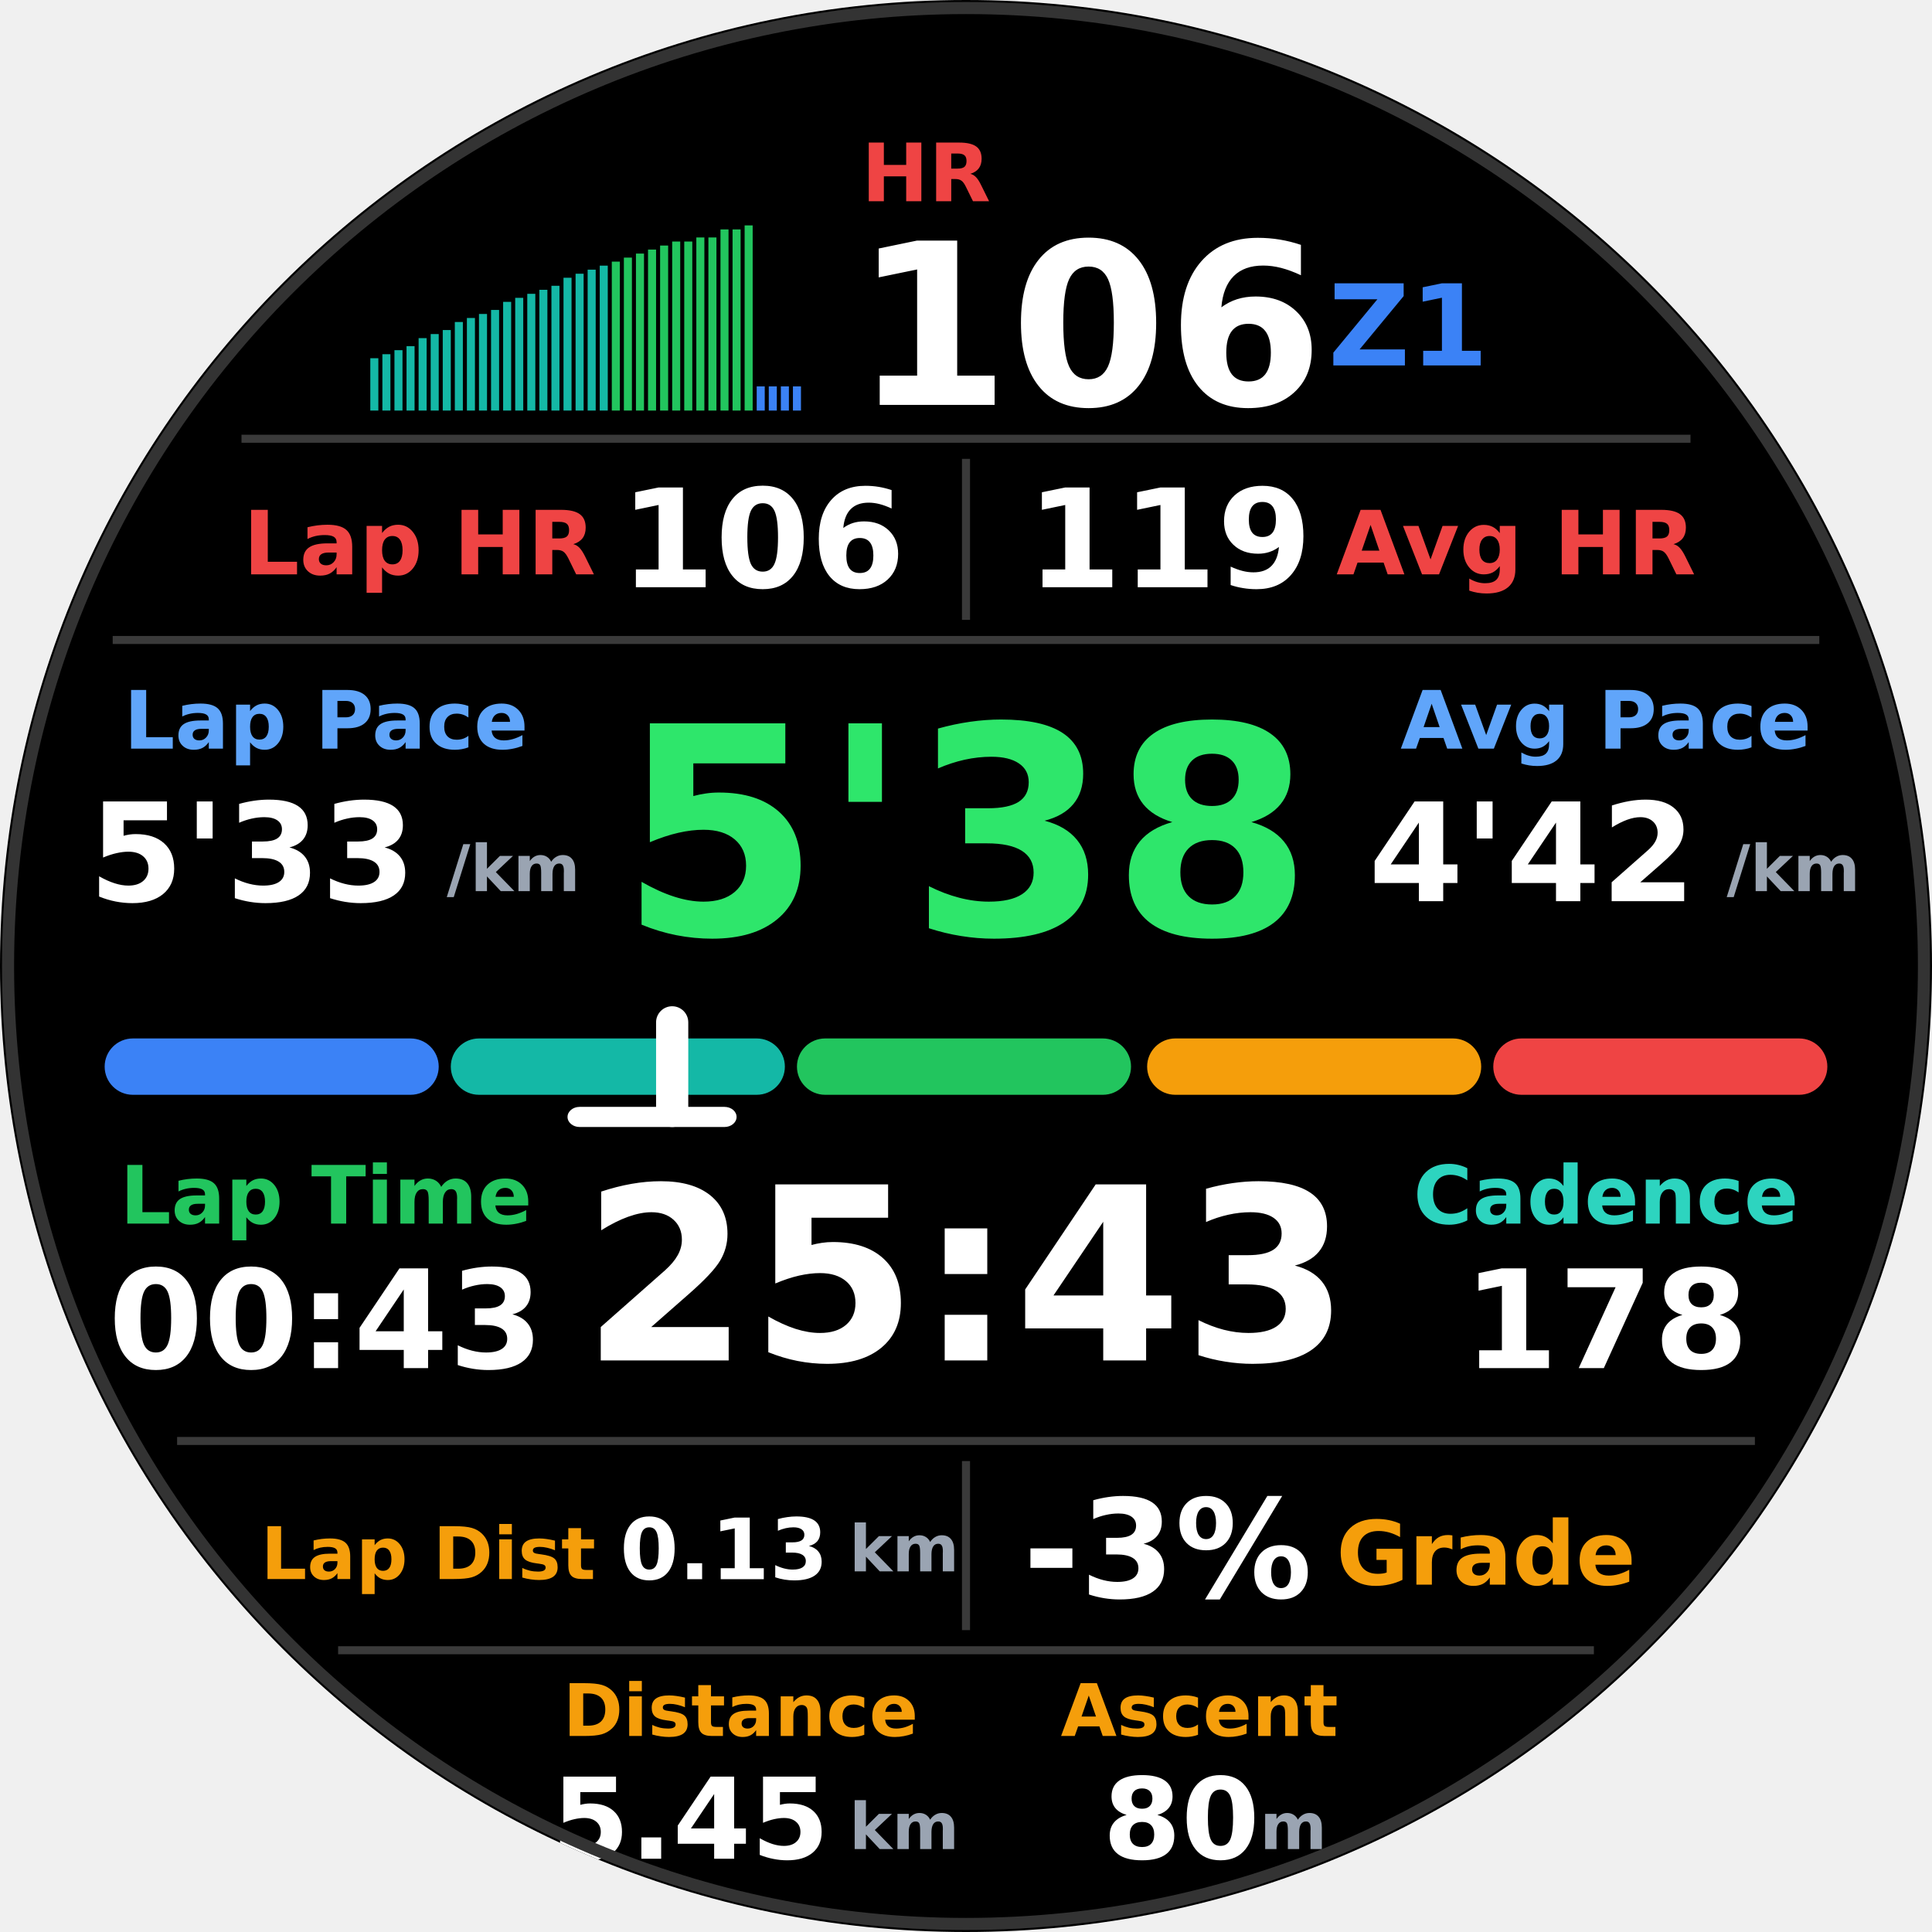
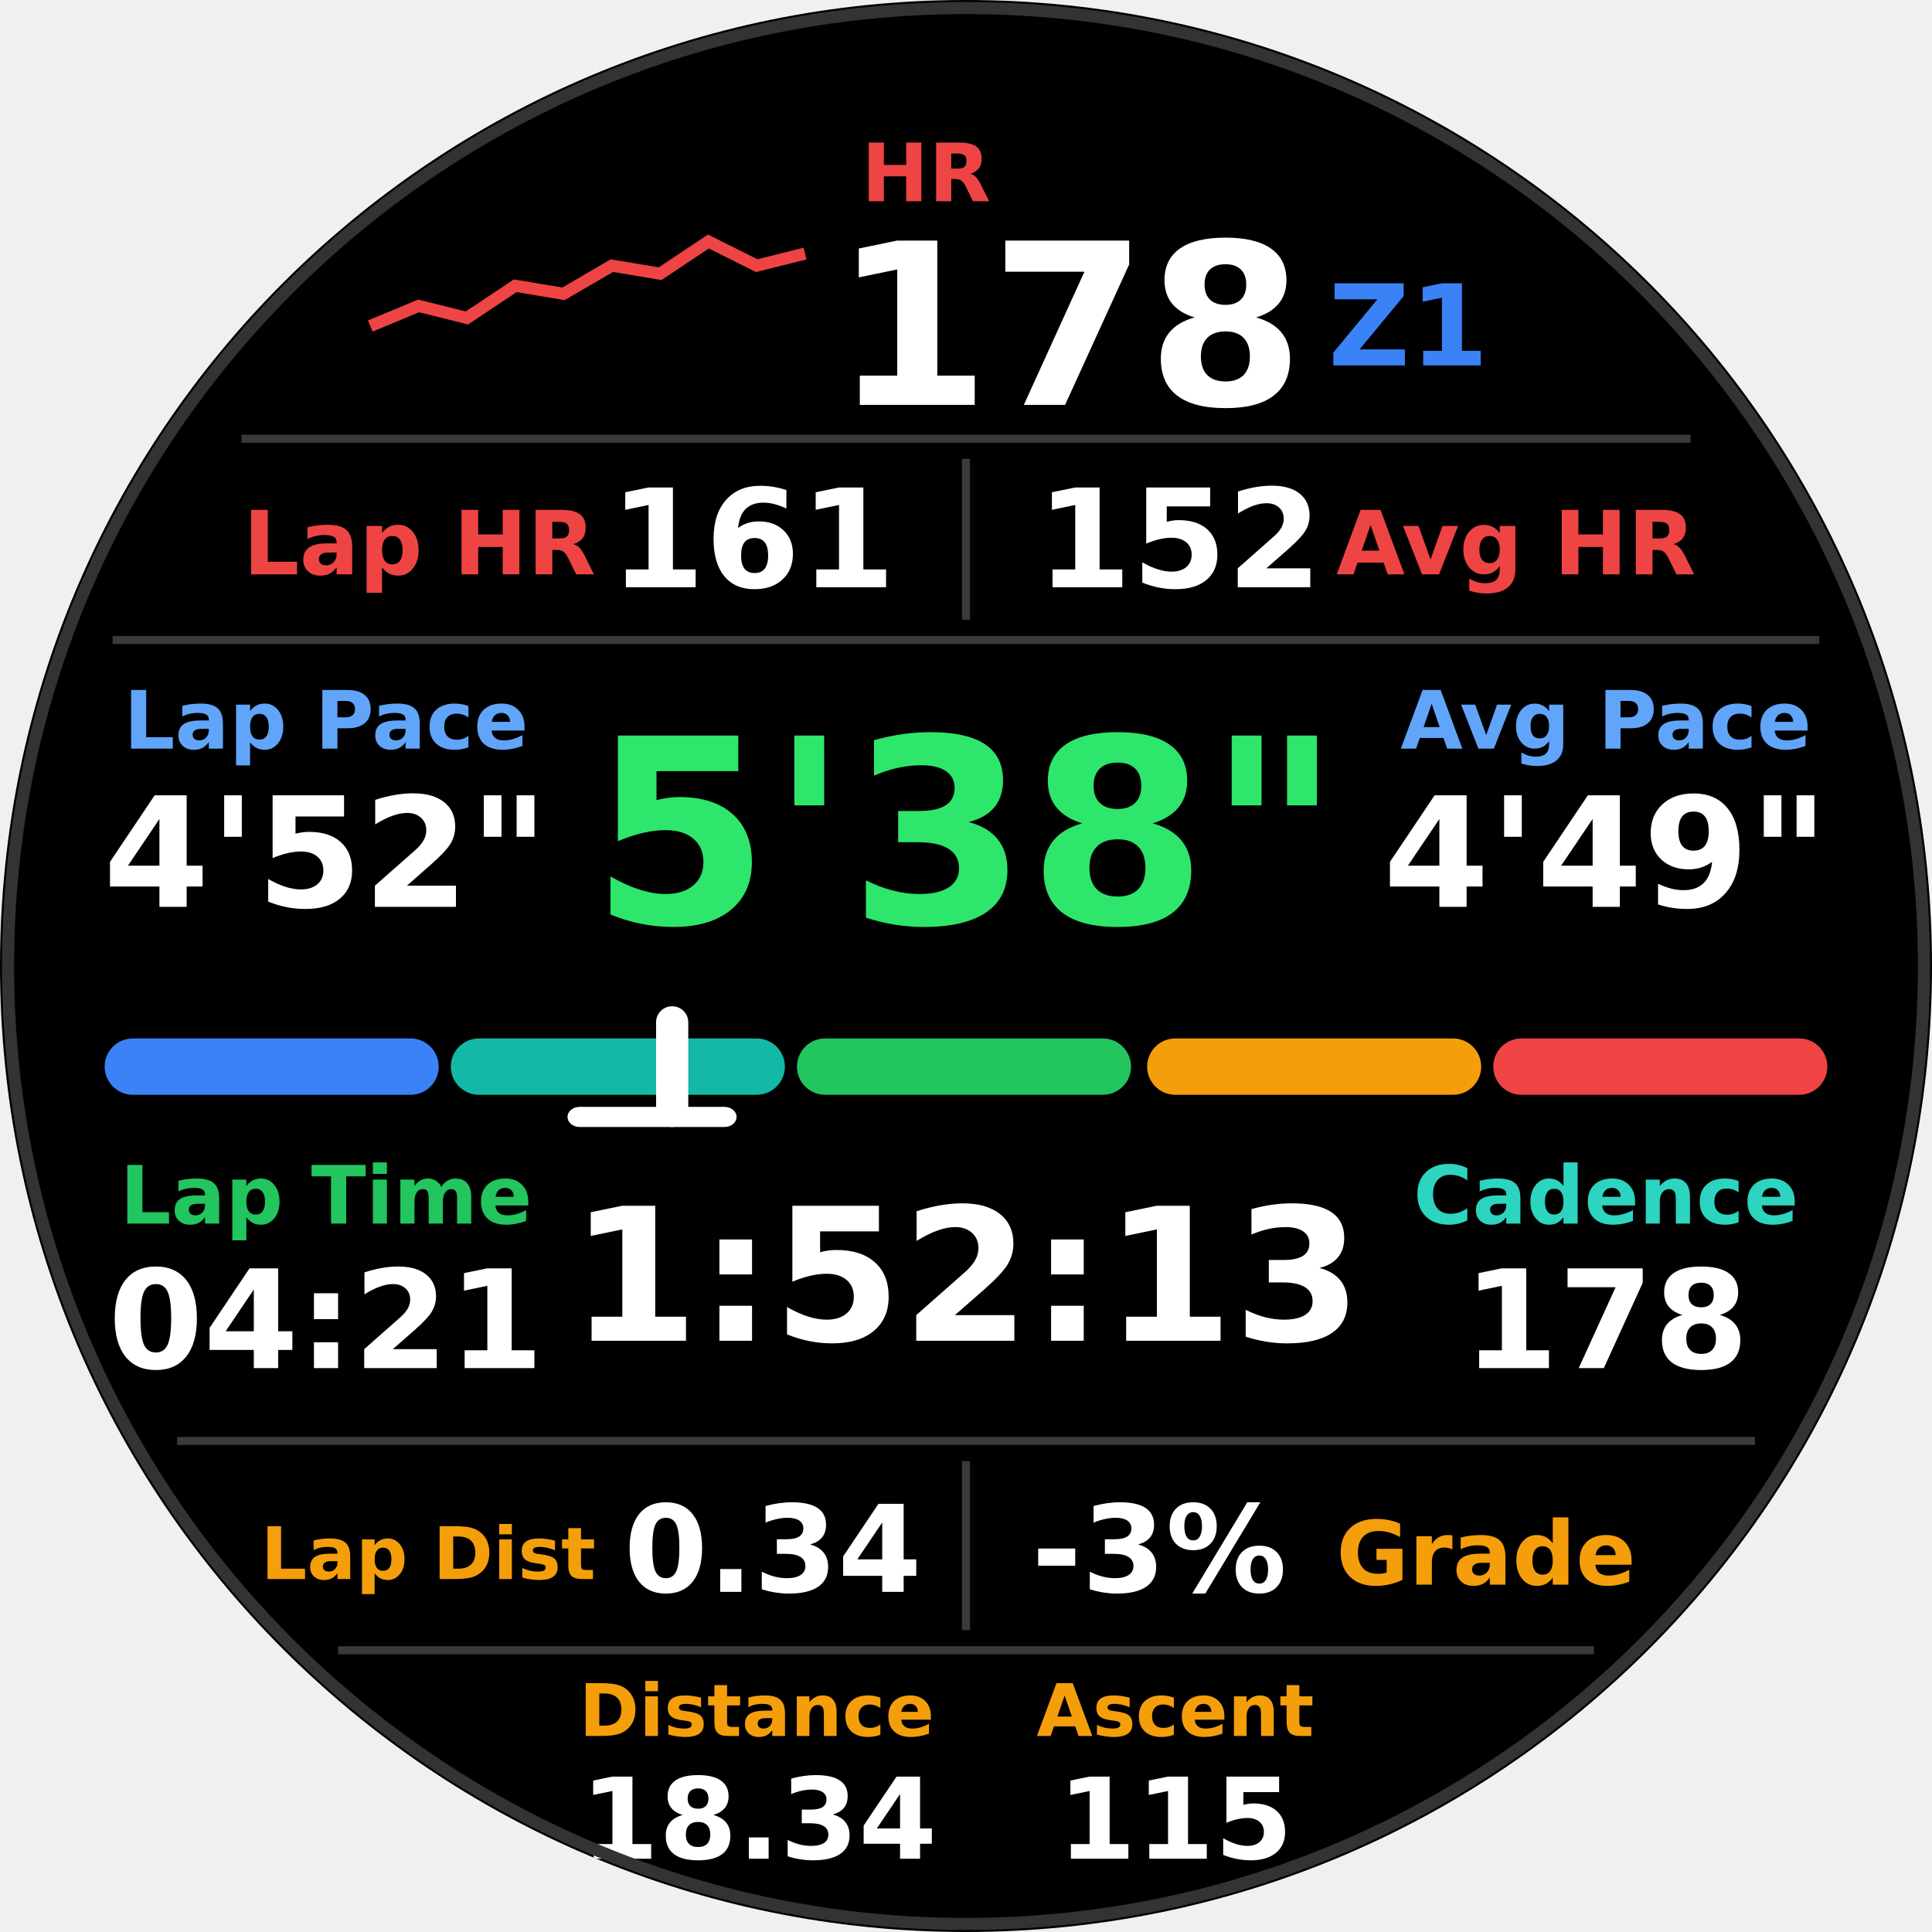
<svg xmlns="http://www.w3.org/2000/svg" width="480" height="480" viewBox="0 0 480 480">
  <defs>
    <clipPath id="round0">
      <circle cx="240" cy="240" r="240" />
    </clipPath>
  </defs>
  <circle cx="240" cy="240" r="239" fill="#000" />
  <g clip-path="url(#round0)">
    <rect x="0" y="0" width="480" height="480" rx="0" fill="#000000" />
    <rect x="60" y="108" width="360" height="2" rx="0" fill="#3a3a3a" />
    <rect x="28" y="158" width="424" height="2" rx="0" fill="#3a3a3a" />
    <rect x="44" y="357" width="392" height="2" rx="0" fill="#3a3a3a" />
    <rect x="84" y="409" width="312" height="2" rx="0" fill="#3a3a3a" />
-     <rect x="92" y="89" width="2" height="13" rx="0" fill="#14b8a6" />
-     <rect x="95" y="88" width="2" height="14" rx="0" fill="#14b8a6" />
-     <rect x="98" y="87" width="2" height="15" rx="0" fill="#14b8a6" />
-     <rect x="101" y="86" width="2" height="16" rx="0" fill="#14b8a6" />
-     <rect x="104" y="84" width="2" height="18" rx="0" fill="#14b8a6" />
-     <rect x="107" y="83" width="2" height="19" rx="0" fill="#14b8a6" />
-     <rect x="110" y="82" width="2" height="20" rx="0" fill="#14b8a6" />
-     <rect x="113" y="80" width="2" height="22" rx="0" fill="#14b8a6" />
-     <rect x="116" y="79" width="2" height="23" rx="0" fill="#14b8a6" />
-     <rect x="119" y="78" width="2" height="24" rx="0" fill="#14b8a6" />
-     <rect x="122" y="77" width="2" height="25" rx="0" fill="#14b8a6" />
-     <rect x="125" y="75" width="2" height="27" rx="0" fill="#14b8a6" />
-     <rect x="128" y="74" width="2" height="28" rx="0" fill="#14b8a6" />
-     <rect x="131" y="73" width="2" height="29" rx="0" fill="#14b8a6" />
-     <rect x="134" y="72" width="2" height="30" rx="0" fill="#14b8a6" />
-     <rect x="137" y="71" width="2" height="31" rx="0" fill="#14b8a6" />
-     <rect x="140" y="69" width="2" height="33" rx="0" fill="#14b8a6" />
-     <rect x="143" y="68" width="2" height="34" rx="0" fill="#14b8a6" />
-     <rect x="146" y="67" width="2" height="35" rx="0" fill="#14b8a6" />
-     <rect x="149" y="66" width="2" height="36" rx="0" fill="#14b8a6" />
-     <rect x="152" y="65" width="2" height="37" rx="0" fill="#22c55e" />
-     <rect x="155" y="64" width="2" height="38" rx="0" fill="#22c55e" />
-     <rect x="158" y="63" width="2" height="39" rx="0" fill="#22c55e" />
-     <rect x="161" y="62" width="2" height="40" rx="0" fill="#22c55e" />
-     <rect x="164" y="61" width="2" height="41" rx="0" fill="#22c55e" />
-     <rect x="167" y="60" width="2" height="42" rx="0" fill="#22c55e" />
-     <rect x="170" y="60" width="2" height="42" rx="0" fill="#22c55e" />
-     <rect x="173" y="59" width="2" height="43" rx="0" fill="#22c55e" />
-     <rect x="176" y="59" width="2" height="43" rx="0" fill="#22c55e" />
-     <rect x="179" y="57" width="2" height="45" rx="0" fill="#22c55e" />
-     <rect x="182" y="57" width="2" height="45" rx="0" fill="#22c55e" />
-     <rect x="185" y="56" width="2" height="46" rx="0" fill="#22c55e" />
-     <rect x="188" y="96" width="2" height="6" rx="0" fill="#3b82f6" />
-     <rect x="191" y="96" width="2" height="6" rx="0" fill="#3b82f6" />
-     <rect x="194" y="96" width="2" height="6" rx="0" fill="#3b82f6" />
-     <rect x="197" y="96" width="2" height="6" rx="0" fill="#3b82f6" />
    <text x="214" y="50" text-anchor="start" font-size="20" fill="#ef4444" font-family="'DejaVu Sans',Arial,sans-serif" font-weight="600">HR</text>
-     <text x="212" y="100.6" text-anchor="start" font-size="56" fill="#ffffff" font-family="'DejaVu Sans',Arial,sans-serif" font-weight="600">106</text>
    <text x="148" y="142.7" text-anchor="end" font-size="22" fill="#ef4444" font-family="'DejaVu Sans',Arial,sans-serif" font-weight="600">Lap HR</text>
-     <text x="154" y="145.9" text-anchor="start" font-size="34" fill="#ffffff" font-family="'DejaVu Sans',Arial,sans-serif" font-weight="600">106</text>
    <text x="332" y="142.7" text-anchor="start" font-size="22" fill="#ef4444" font-family="'DejaVu Sans',Arial,sans-serif" font-weight="600">Avg HR</text>
-     <text x="326" y="145.9" text-anchor="end" font-size="34" fill="#ffffff" font-family="'DejaVu Sans',Arial,sans-serif" font-weight="600">119</text>
    <text x="81" y="186" text-anchor="middle" font-size="20" fill="#60a5fa" font-family="'DejaVu Sans',Arial,sans-serif" font-weight="600">Lap Pace</text>
-     <text x="22" y="223.9" text-anchor="start" font-size="34" fill="#ffffff" font-family="'DejaVu Sans',Arial,sans-serif" font-weight="600">5'33</text>
-     <text x="111" y="221.4" text-anchor="start" font-size="16" fill="#9aa4b2" font-family="'DejaVu Sans',Arial,sans-serif" font-weight="600">/km</text>
-     <text x="240" y="232.2" text-anchor="middle" font-size="72" fill="#2ee66b" font-family="'DejaVu Sans',Arial,sans-serif" font-weight="600">5'38</text>
    <text x="399" y="186" text-anchor="middle" font-size="20" fill="#60a5fa" font-family="'DejaVu Sans',Arial,sans-serif" font-weight="600">Avg Pace</text>
-     <text x="340" y="223.9" text-anchor="start" font-size="34" fill="#ffffff" font-family="'DejaVu Sans',Arial,sans-serif" font-weight="600">4'42</text>
-     <text x="429" y="221.4" text-anchor="start" font-size="16" fill="#9aa4b2" font-family="'DejaVu Sans',Arial,sans-serif" font-weight="600">/km</text>
    <text x="81" y="304" text-anchor="middle" font-size="20" fill="#22c55e" font-family="'DejaVu Sans',Arial,sans-serif" font-weight="600">Lap Time</text>
-     <text x="81" y="339.9" text-anchor="middle" font-size="34" fill="#ffffff" font-family="'DejaVu Sans',Arial,sans-serif" font-weight="600">00:43</text>
-     <text x="240" y="338" text-anchor="middle" font-size="60" fill="#ffffff" font-family="'DejaVu Sans',Arial,sans-serif" font-weight="600">25:43</text>
    <text x="399" y="304" text-anchor="middle" font-size="20" fill="#2dd4bf" font-family="'DejaVu Sans',Arial,sans-serif" font-weight="600">Cadence</text>
-     <text x="399" y="339.9" text-anchor="middle" font-size="34" fill="#ffffff" font-family="'DejaVu Sans',Arial,sans-serif" font-weight="600">178</text>
    <text x="148" y="392.3" text-anchor="end" font-size="18" fill="#f59e0b" font-family="'DejaVu Sans',Arial,sans-serif" font-weight="600">Lap Dist</text>
-     <text x="154" y="392.35" text-anchor="start" font-size="21" fill="#ffffff" font-family="'DejaVu Sans',Arial,sans-serif" font-weight="600">0.13</text>
-     <text x="211" y="390.4" text-anchor="start" font-size="16" fill="#9aa4b2" font-family="'DejaVu Sans',Arial,sans-serif" font-weight="600">km</text>
    <text x="332" y="393.7" text-anchor="start" font-size="22" fill="#f59e0b" font-family="'DejaVu Sans',Arial,sans-serif" font-weight="600">Grade</text>
-     <text x="326" y="396.9" text-anchor="end" font-size="34" fill="#ffffff" font-family="'DejaVu Sans',Arial,sans-serif" font-weight="600">-3%</text>
-     <text x="184" y="431.3" text-anchor="middle" font-size="18" fill="#f59e0b" font-family="'DejaVu Sans',Arial,sans-serif" font-weight="600">Distance</text>
-     <text x="137" y="461.8" text-anchor="start" font-size="28" fill="#ffffff" font-family="'DejaVu Sans',Arial,sans-serif" font-weight="600">5.45</text>
-     <text x="211" y="459.4" text-anchor="start" font-size="16" fill="#9aa4b2" font-family="'DejaVu Sans',Arial,sans-serif" font-weight="600">km</text>
-     <text x="298" y="431.3" text-anchor="middle" font-size="18" fill="#f59e0b" font-family="'DejaVu Sans',Arial,sans-serif" font-weight="600">Ascent</text>
-     <text x="274" y="461.8" text-anchor="start" font-size="28" fill="#ffffff" font-family="'DejaVu Sans',Arial,sans-serif" font-weight="600">80</text>
-     <text x="313" y="459.4" text-anchor="start" font-size="16" fill="#9aa4b2" font-family="'DejaVu Sans',Arial,sans-serif" font-weight="600">m</text>
+     <text x="188" y="431.3" text-anchor="middle" font-size="18" fill="#f59e0b" font-family="'DejaVu Sans',Arial,sans-serif" font-weight="600">Distance</text>
+     <text x="292" y="431.3" text-anchor="middle" font-size="18" fill="#f59e0b" font-family="'DejaVu Sans',Arial,sans-serif" font-weight="600">Ascent</text>
    <rect x="239" y="114" width="2" height="40" rx="0" fill="#3a3a3a" />
    <rect x="239" y="363" width="2" height="42" rx="0" fill="#3a3a3a" />
    <text x="330" y="90.8" text-anchor="start" font-size="28" fill="#3b82f6" font-family="'DejaVu Sans',Arial,sans-serif" font-weight="600">Z1</text>
    <rect x="26" y="258" width="83" height="14" rx="7" fill="#3b82f6" />
    <rect x="112" y="258" width="83" height="14" rx="7" fill="#14b8a6" />
    <rect x="198" y="258" width="83" height="14" rx="7" fill="#22c55e" />
    <rect x="285" y="258" width="83" height="14" rx="7" fill="#f59e0b" />
    <rect x="371" y="258" width="83" height="14" rx="7" fill="#ef4444" />
    <rect x="141" y="275" width="42" height="5" rx="3" fill="#ffffff" />
    <rect x="163" y="250" width="8" height="30" rx="4" fill="#ffffff" />
+     <text x="265.5" y="100.6" text-anchor="middle" font-size="56" fill="#ffffff" font-family="'DejaVu Sans',Arial,sans-serif" font-weight="600">178</text>
+     <text x="187" y="145.9" text-anchor="middle" font-size="34" fill="#ffffff" font-family="'DejaVu Sans',Arial,sans-serif" font-weight="600">161</text>
+     <text x="293" y="145.9" text-anchor="middle" font-size="34" fill="#ffffff" font-family="'DejaVu Sans',Arial,sans-serif" font-weight="600">152</text>
+     <text x="81" y="225.3" text-anchor="middle" font-size="38" fill="#ffffff" font-family="'DejaVu Sans',Arial,sans-serif" font-weight="600">4'52"</text>
+     <text x="240" y="229.4" text-anchor="middle" font-size="64" fill="#2ee66b" font-family="'DejaVu Sans',Arial,sans-serif" font-weight="600">5'38"</text>
+     <text x="399" y="225.3" text-anchor="middle" font-size="38" fill="#ffffff" font-family="'DejaVu Sans',Arial,sans-serif" font-weight="600">4'49"</text>
+     <text x="81" y="339.9" text-anchor="middle" font-size="34" fill="#ffffff" font-family="'DejaVu Sans',Arial,sans-serif" font-weight="600">04:21</text>
+     <text x="240" y="333.1" text-anchor="middle" font-size="46" fill="#ffffff" font-family="'DejaVu Sans',Arial,sans-serif" font-weight="600">1:52:13</text>
+     <text x="399" y="339.9" text-anchor="middle" font-size="34" fill="#ffffff" font-family="'DejaVu Sans',Arial,sans-serif" font-weight="600">178</text>
+     <text x="192" y="395.5" text-anchor="middle" font-size="30" fill="#ffffff" font-family="'DejaVu Sans',Arial,sans-serif" font-weight="600">0.34</text>
+     <text x="288" y="395.5" text-anchor="middle" font-size="30" fill="#ffffff" font-family="'DejaVu Sans',Arial,sans-serif" font-weight="600">-3%</text>
+     <text x="188.5" y="461.8" text-anchor="middle" font-size="28" fill="#ffffff" font-family="'DejaVu Sans',Arial,sans-serif" font-weight="600">18.34</text>
+     <text x="292" y="461.8" text-anchor="middle" font-size="28" fill="#ffffff" font-family="'DejaVu Sans',Arial,sans-serif" font-weight="600">115</text>
+     <polyline points="92,81 104,76 116,79 128,71 140,73 152,66 164,68 176,60 188,66 200,63" fill="none" stroke="#ef4444" stroke-width="3" />
  </g>
  <circle cx="240" cy="240" r="238" fill="none" stroke="#333" stroke-width="3" />
</svg>
